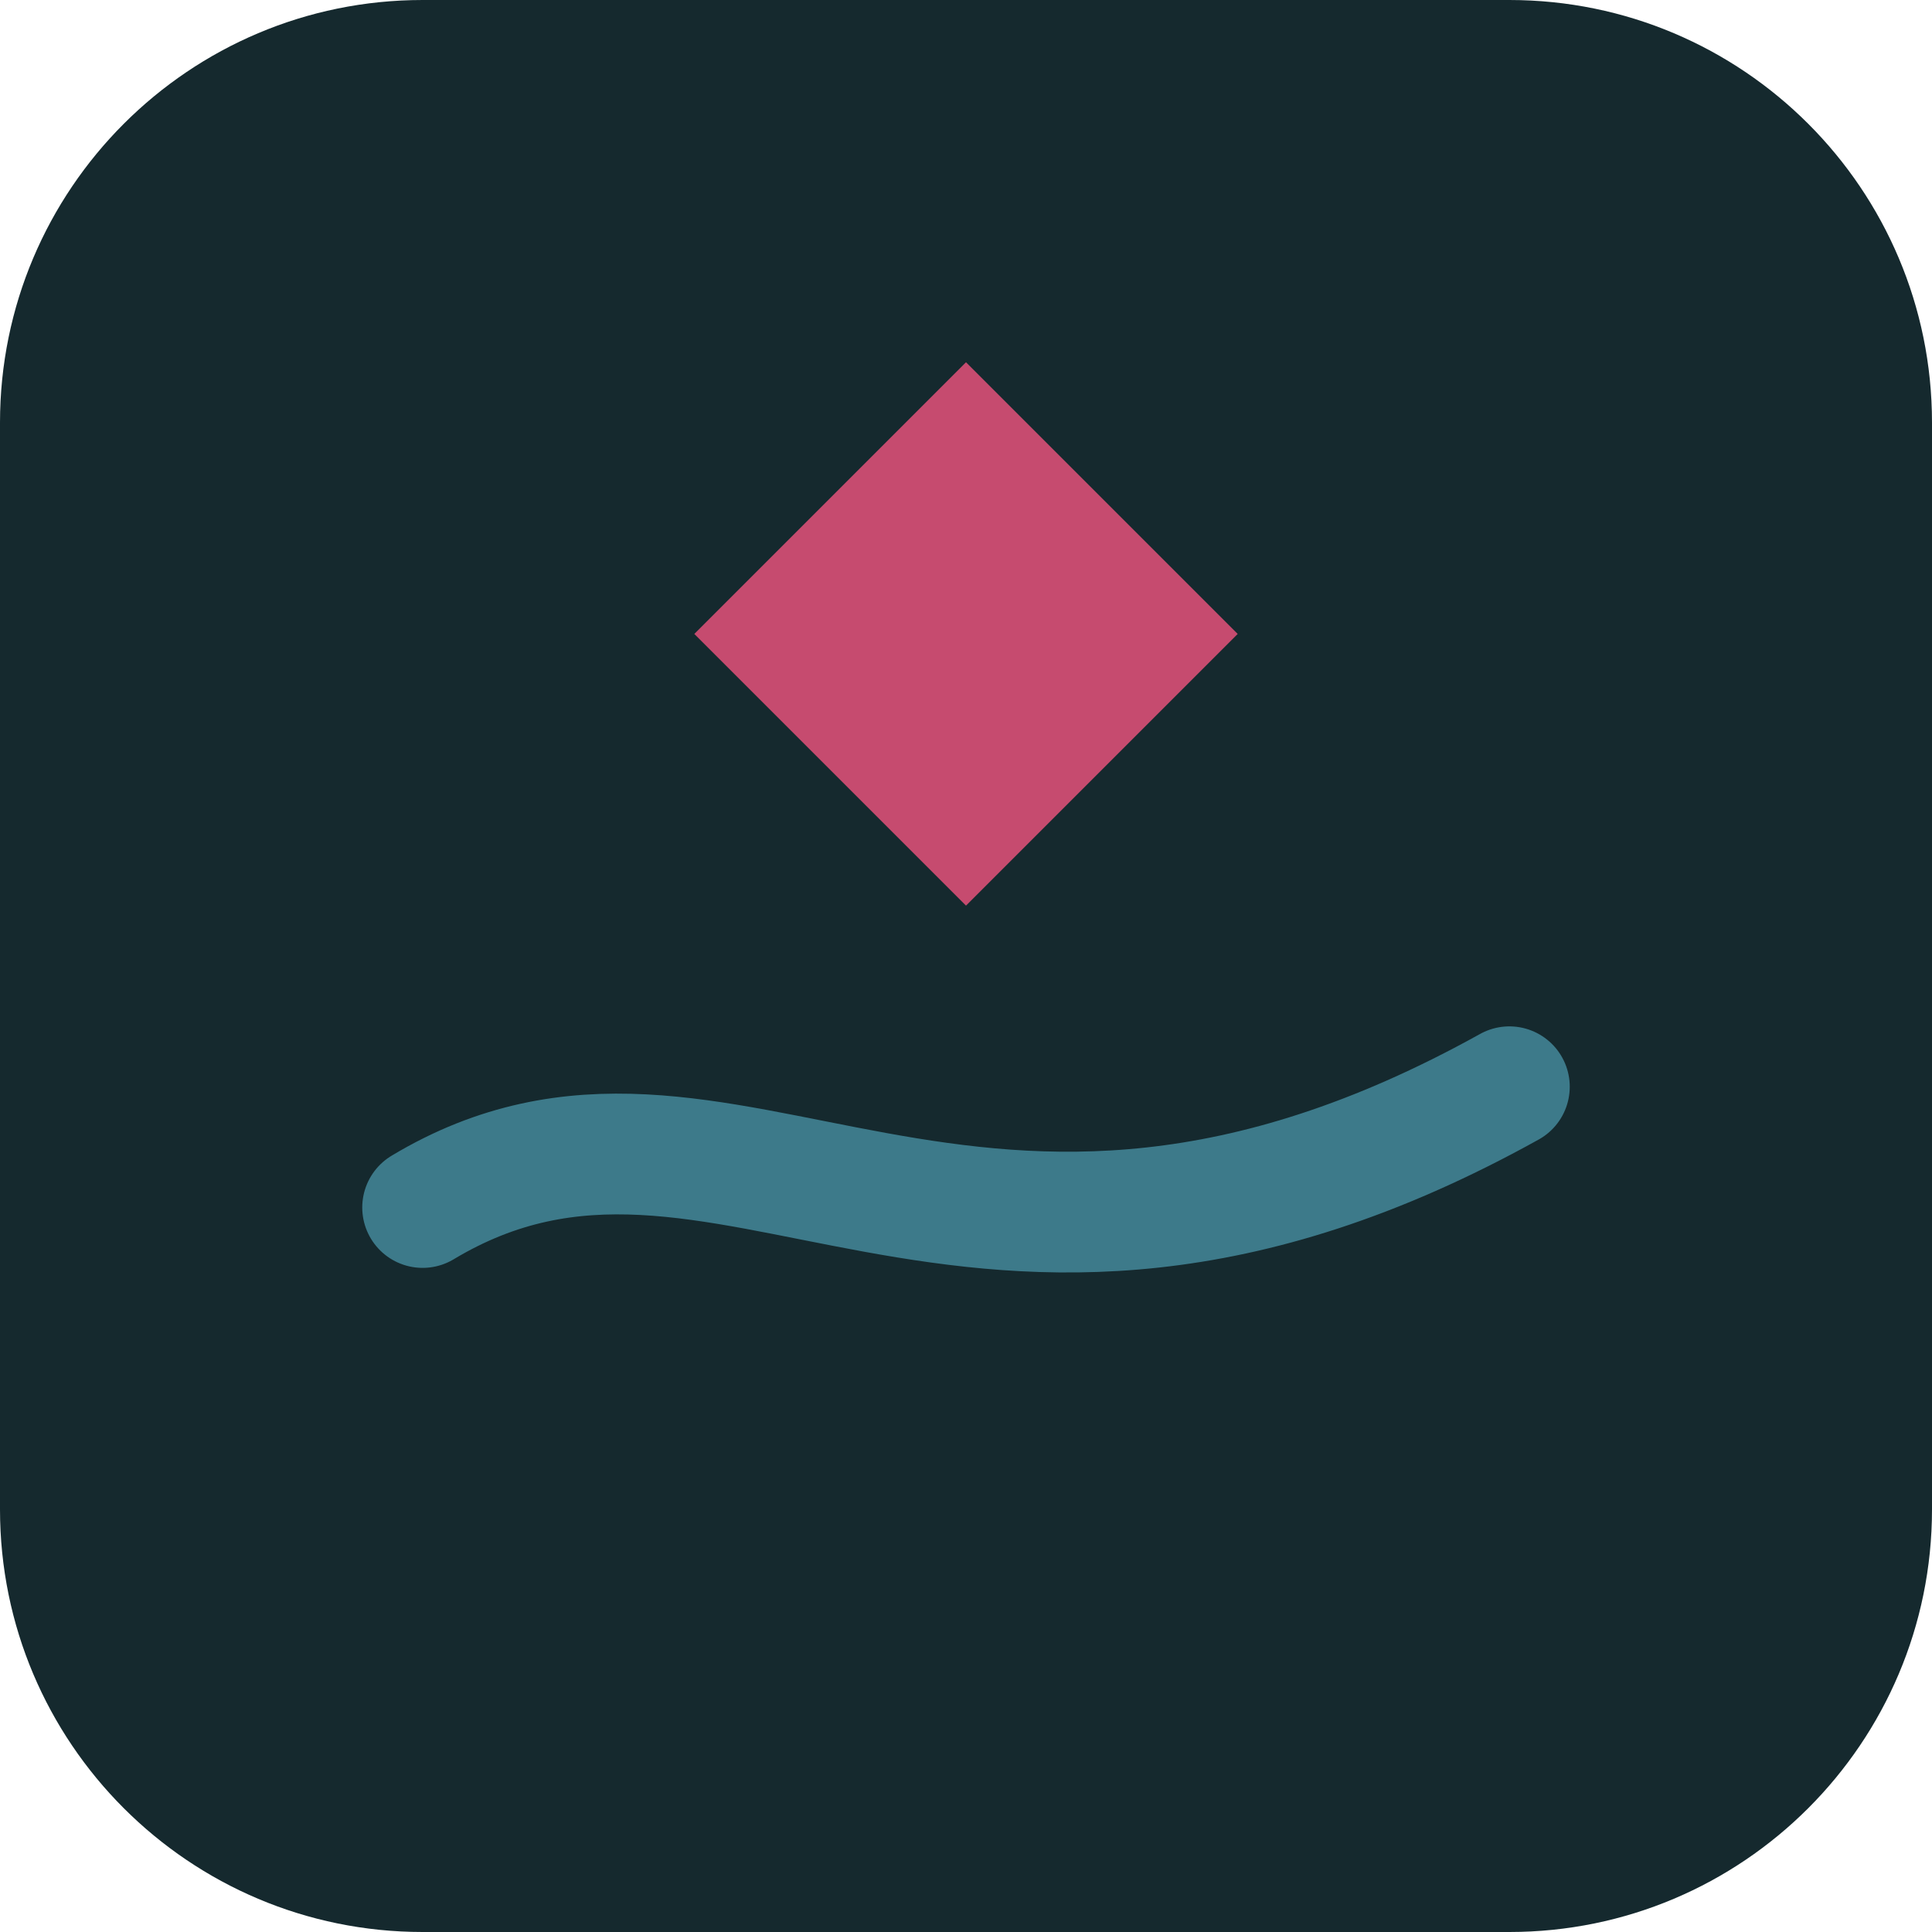
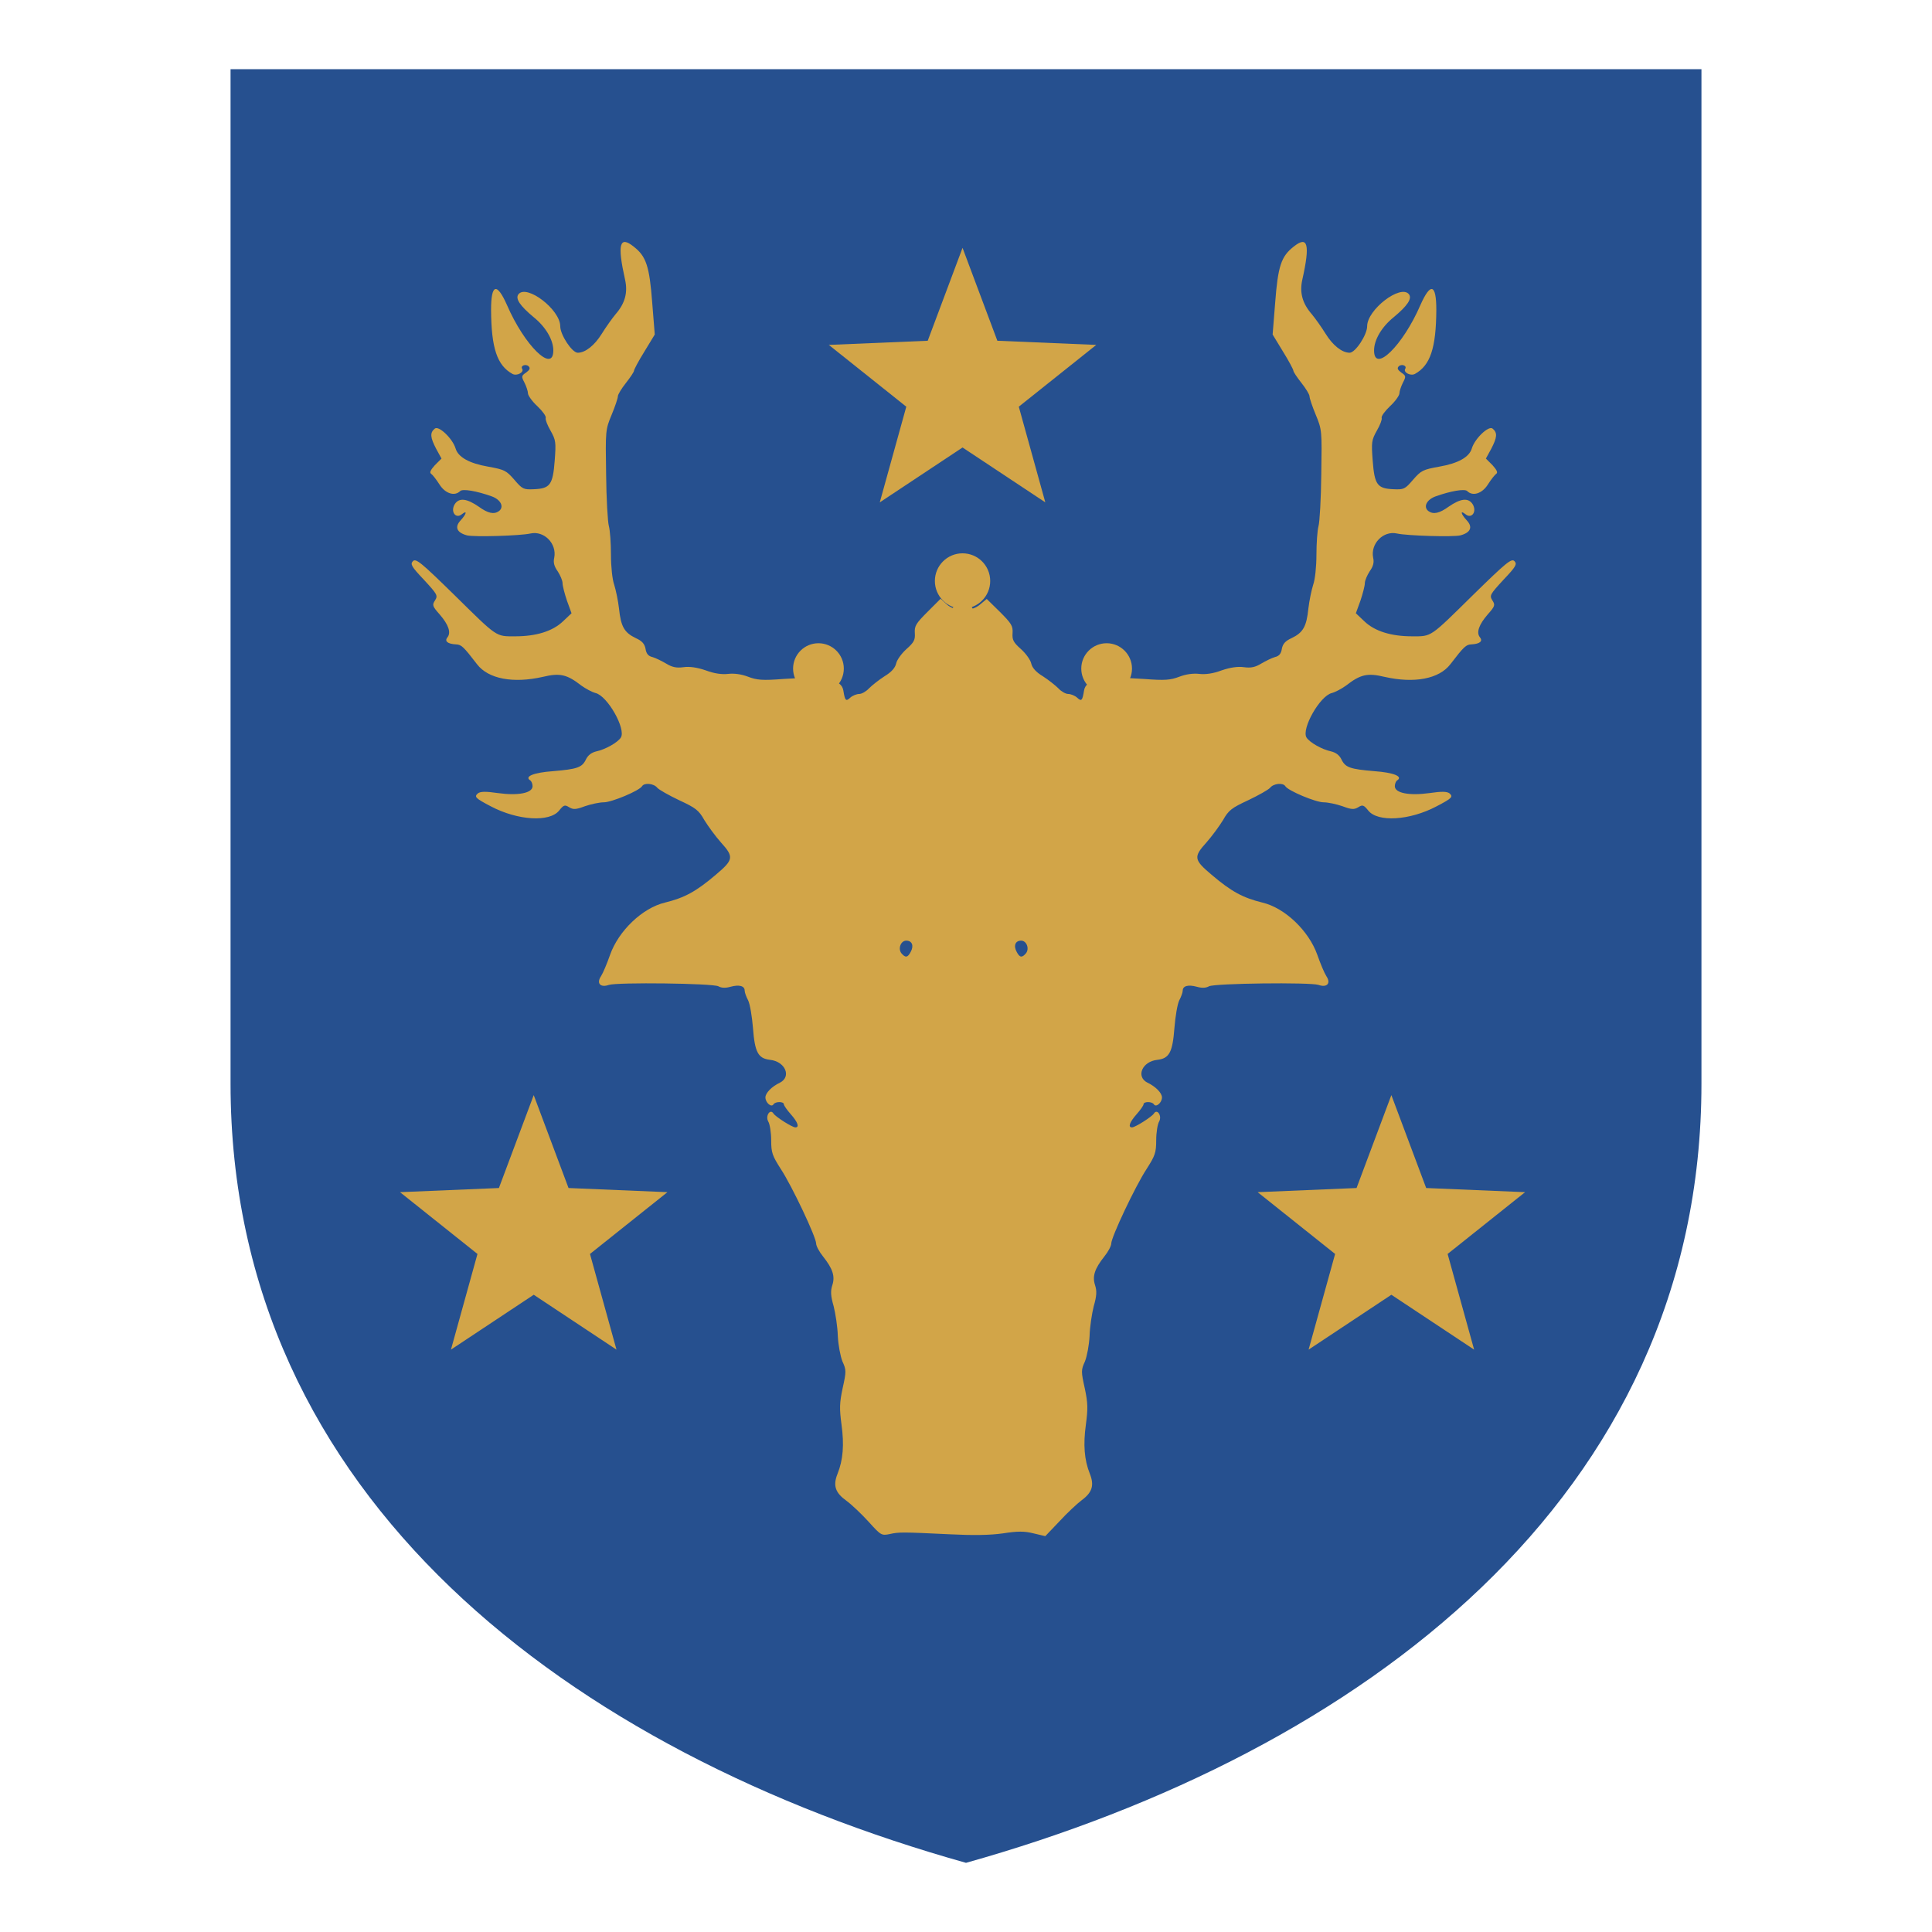
- <svg xmlns="http://www.w3.org/2000/svg" viewBox="0 0 64 64">
-   <rect width="64" height="64" rx="14" fill="#15292e" />
-   <path d="M14 40c10-6 18 6 36-4" fill="none" stroke="#3d7a8a" stroke-width="4" stroke-linecap="round" />
-   <path d="M32 12l9 9-9 9-9-9z" fill="#c64b6f" />
+ <svg xmlns="http://www.w3.org/2000/svg" viewBox="-70 0 838 838">
+   <path d="M30,30H668V470C668,650 520,760 349,808C178,760 30,650 30,470Z" fill="#26508f" />
+   <path d="M306.8,660.1C303.8,656.8 299.5,652.7 297.2,651.0C292.3,647.5 291.2,644.4 293.3,639.2C295.7,633.2 296.2,626.6 295.0,617.9C294.1,611.1 294.1,608.6 295.5,602.1C297.1,594.9 297.1,594.2 295.4,590.5C294.5,588.2 293.6,583.4 293.4,579.5C293.3,575.6 292.4,569.8 291.6,566.6C290.3,562.1 290.2,560.0 291.0,557.5C292.3,553.6 291.2,550.3 287.0,545.0C285.3,542.9 284.0,540.4 284.0,539.4C284.0,536.6 273.5,514.4 268.7,507.1C265.0,501.3 264.5,500.0 264.5,494.6C264.5,491.2 263.9,487.5 263.2,486.4C261.9,484.0 264.1,480.7 265.5,483.0C266.4,484.4 273.6,489.0 275.0,489.0C276.8,489.0 276.1,486.8 273.0,483.3C271.4,481.5 270.0,479.5 270.0,479.0C270.0,477.7 266.3,477.7 265.5,479.0C264.6,480.5 262.0,478.3 262.0,476.0C262.0,474.1 264.7,471.3 268.3,469.6C273.4,467.0 270.6,460.4 264.0,459.7C258.8,459.1 257.4,456.4 256.6,445.9C256.2,440.9 255.3,435.5 254.5,433.9C253.7,432.4 253.0,430.5 253.0,429.7C253.0,427.6 250.6,427.0 246.9,428.0C244.8,428.6 243.0,428.6 241.6,427.8C239.1,426.5 197.8,426.0 194.1,427.2C190.4,428.5 188.6,426.5 190.7,423.4C191.6,422.0 193.3,417.9 194.6,414.2C198.3,403.7 208.7,393.8 218.4,391.5C226.9,389.4 231.8,386.8 240.5,379.4C248.2,372.9 248.4,371.7 242.7,365.4C240.3,362.7 237.1,358.3 235.5,355.7C233.1,351.4 231.7,350.4 224.6,347.1C220.2,345.0 215.9,342.6 215.1,341.7C213.6,339.8 209.5,339.4 208.5,341.0C207.3,343.0 195.3,348.0 191.9,348.0C190.0,348.0 186.3,348.8 183.7,349.7C179.7,351.2 178.6,351.2 176.8,350.1C175.0,349.0 174.5,349.1 172.5,351.6C168.4,356.7 154.6,355.9 143.0,349.8C136.1,346.2 135.6,345.6 137.3,344.1C138.4,343.3 140.6,343.2 146.0,344.0C154.8,345.2 161.0,344.0 161.0,341.0C161.0,340.0 160.5,338.8 160.0,338.5C157.3,336.8 161.5,335.1 169.8,334.5C180.5,333.6 182.5,332.9 184.2,329.3C185.1,327.5 186.6,326.4 188.7,325.9C192.5,325.1 197.9,322.1 199.3,319.9C201.6,316.2 193.5,301.8 188.3,300.6C186.8,300.2 184.0,298.7 182.2,297.4C175.9,292.5 172.9,291.8 165.4,293.6C152.6,296.5 141.8,294.5 136.9,288.1C131.0,280.4 130.1,279.6 127.8,279.5C124.1,279.3 122.7,278.1 124.1,276.4C125.7,274.4 124.6,271.0 120.7,266.5C117.5,262.9 117.4,262.4 118.7,260.4C120.0,258.3 119.7,257.8 113.9,251.5C108.4,245.7 107.9,244.7 109.1,243.4C110.4,242.1 112.6,243.9 127.0,258.0C146.0,276.7 144.9,276.0 153.5,276.0C162.6,276.0 169.7,273.8 174.2,269.5L177.9,266.0L175.9,260.5C174.9,257.5 174.0,254.1 174.0,252.9C174.0,251.8 173.0,249.5 171.9,247.8C170.4,245.7 169.9,244.0 170.4,241.9C171.6,235.8 166.0,230.1 160.1,231.4C155.7,232.4 135.5,233.0 132.5,232.2C128.1,231.0 127.1,228.6 129.8,225.7C132.3,223.0 132.8,221.1 130.4,223.0C127.7,225.3 125.2,221.9 127.3,218.6C129.2,215.8 132.5,216.2 137.7,219.8C141.7,222.7 144.3,223.2 146.4,221.7C148.8,219.9 147.2,216.7 143.3,215.3C136.9,213.0 130.7,211.9 129.6,213.0C127.2,215.4 123.1,214.1 120.6,210.1C119.2,207.9 117.6,205.9 117.0,205.5C116.2,205.0 116.8,203.8 118.6,201.8L121.5,198.9L119.2,194.7C116.6,189.7 116.4,187.7 118.6,185.9C120.3,184.5 126.3,190.2 127.6,194.5C128.7,198.3 133.6,201.0 141.7,202.4C148.9,203.7 149.6,204.1 153.1,208.1C156.6,212.2 157.1,212.4 161.6,212.2C168.6,211.9 169.8,210.3 170.6,199.8C171.2,191.8 171.1,190.9 168.8,186.8C167.4,184.4 166.5,182.0 166.7,181.3C167.0,180.6 165.3,178.3 163.1,176.2C160.8,174.1 159.0,171.5 159.0,170.6C159.0,169.7 158.3,167.6 157.5,166.0C156.1,163.3 156.1,163.0 158.2,161.6C159.8,160.4 160.1,159.7 159.3,158.9C158.1,157.7 155.6,158.6 156.5,160.0C157.4,161.5 154.2,163.2 152.3,162.2C145.6,158.5 143.1,151.0 143.0,134.4C143.0,123.1 145.5,122.4 149.9,132.3C157.5,149.9 170.0,162.1 170.0,152.0C170.0,147.4 166.7,141.8 161.5,137.6C155.5,132.6 153.4,129.5 154.9,127.6C158.5,123.2 173.0,134.3 173.0,141.5C173.0,145.2 178.1,153.0 180.6,153.0C183.9,153.0 187.9,149.8 191.0,144.8C192.8,141.9 195.5,138.1 197.0,136.3C201.1,131.6 202.4,126.9 201.1,121.2C197.7,106.0 198.7,102.0 204.9,107.0C210.3,111.2 211.7,115.5 212.9,131.3L214.0,145.1L209.5,152.5C207.0,156.5 205.0,160.3 205.0,160.8C205.0,161.3 203.4,163.7 201.5,166.1C199.6,168.5 198.0,171.1 198.0,171.9C198.0,172.7 196.8,176.3 195.3,179.9C192.6,186.4 192.6,186.8 192.9,205.7C193.0,216.3 193.6,226.5 194.1,228.2C194.6,230.0 195.0,235.6 195.0,240.6C195.0,245.8 195.6,251.4 196.4,253.6C197.1,255.8 198.1,260.5 198.5,264.0C199.3,271.8 200.8,274.4 205.8,276.8C208.5,278.0 209.6,279.3 210.0,281.4C210.3,283.5 211.2,284.6 213.0,285.0C214.4,285.4 217.0,286.7 218.9,287.8C221.5,289.4 223.4,289.8 226.4,289.4C229.1,289.0 232.4,289.5 236.2,290.8C239.9,292.2 243.2,292.6 245.8,292.3C248.4,292.0 251.5,292.4 254.4,293.5C258.3,295.0 260.7,295.2 269.8,294.5C288.0,293.2 295.0,294.6 295.8,299.5C296.5,303.9 296.9,304.4 298.8,302.6C299.8,301.7 301.6,301.0 302.7,301.0C303.8,301.0 305.7,299.9 306.9,298.6C308.2,297.3 311.2,294.9 313.7,293.3C316.7,291.5 318.3,289.6 318.7,287.8C319.0,286.3 321.0,283.5 323.1,281.6C326.5,278.6 327.0,277.5 326.8,274.6C326.6,271.5 327.3,270.4 332.3,265.4L338.0,259.7L340.5,262.0C344.1,265.4 351.3,265.5 355.1,262.2L358.0,259.8L363.7,265.4C368.7,270.4 369.4,271.5 369.2,274.6C369.0,277.5 369.5,278.6 372.9,281.6C375.0,283.5 377.0,286.3 377.3,287.8C377.7,289.6 379.3,291.5 382.3,293.3C384.8,294.9 387.8,297.3 389.1,298.6C390.3,299.9 392.2,301.0 393.3,301.0C394.4,301.0 396.2,301.7 397.2,302.6C399.1,304.4 399.5,303.9 400.2,299.5C401.0,294.6 408.0,293.2 426.2,294.5C435.3,295.2 437.7,295.0 441.6,293.5C444.5,292.4 447.6,292.0 450.2,292.3C452.8,292.6 456.1,292.2 459.8,290.8C463.6,289.5 466.9,289.0 469.6,289.4C472.6,289.8 474.5,289.4 477.1,287.8C479.0,286.7 481.6,285.4 483.0,285.0C484.8,284.6 485.7,283.5 486.0,281.4C486.4,279.3 487.5,278.0 490.2,276.8C495.2,274.4 496.7,271.8 497.5,264.0C497.9,260.5 498.9,255.8 499.6,253.6C500.4,251.4 501.0,245.8 501.0,240.6C501.0,235.6 501.4,230.0 501.9,228.2C502.4,226.5 503.0,216.3 503.1,205.7C503.4,186.8 503.4,186.4 500.7,179.9C499.2,176.3 498.0,172.7 498.0,171.9C498.0,171.1 496.4,168.5 494.5,166.1C492.6,163.7 491.0,161.3 491.0,160.8C491.0,160.3 489.0,156.5 486.5,152.5L482.0,145.1L483.1,131.3C484.3,115.5 485.7,111.2 491.1,107.0C497.3,102.0 498.3,106.0 494.9,121.2C493.6,126.9 494.9,131.6 499.0,136.3C500.5,138.1 503.2,141.9 505.0,144.8C508.1,149.8 512.1,153.0 515.4,153.0C517.9,153.0 523.0,145.2 523.0,141.5C523.0,134.3 537.5,123.2 541.1,127.6C542.6,129.5 540.5,132.6 534.5,137.6C529.3,141.8 526.0,147.4 526.0,152.0C526.0,162.1 538.5,149.9 546.1,132.3C550.5,122.4 553.0,123.1 553.0,134.4C552.9,151.0 550.4,158.5 543.7,162.2C541.8,163.2 538.6,161.5 539.5,160.0C540.4,158.6 537.9,157.7 536.7,158.9C535.9,159.7 536.2,160.4 537.8,161.6C539.9,163.0 539.9,163.3 538.5,166.0C537.7,167.6 537.0,169.7 537.0,170.6C537.0,171.5 535.2,174.1 532.9,176.2C530.7,178.3 529.0,180.6 529.3,181.3C529.5,182.0 528.6,184.4 527.2,186.8C524.9,190.9 524.8,191.8 525.4,199.8C526.2,210.3 527.4,211.9 534.4,212.2C538.9,212.4 539.4,212.2 542.9,208.1C546.4,204.1 547.1,203.7 554.3,202.4C562.4,201.0 567.3,198.3 568.4,194.5C569.7,190.2 575.7,184.5 577.4,185.9C579.6,187.7 579.4,189.7 576.8,194.7L574.5,198.9L577.4,201.8C579.2,203.8 579.8,205.0 579.0,205.5C578.4,205.9 576.8,207.9 575.4,210.1C572.9,214.1 568.8,215.4 566.4,213.0C565.3,211.9 559.1,213.0 552.7,215.3C548.8,216.7 547.2,219.9 549.6,221.7C551.7,223.2 554.3,222.7 558.3,219.8C563.5,216.2 566.8,215.8 568.7,218.6C570.8,221.9 568.3,225.3 565.6,223.0C563.2,221.1 563.7,223.0 566.2,225.7C568.9,228.6 567.9,231.0 563.5,232.2C560.5,233.0 540.3,232.4 535.9,231.4C530.0,230.1 524.4,235.8 525.6,241.9C526.1,244.0 525.6,245.7 524.1,247.8C523.0,249.5 522.0,251.8 522.0,252.9C522.0,254.1 521.1,257.5 520.1,260.5L518.1,266.0L521.8,269.5C526.3,273.8 533.4,276.0 542.5,276.0C551.1,276.0 550.0,276.7 569.0,258.0C583.4,243.9 585.6,242.1 586.9,243.4C588.1,244.7 587.6,245.7 582.1,251.5C576.3,257.8 576.0,258.3 577.3,260.4C578.6,262.4 578.5,262.9 575.3,266.5C571.4,271.0 570.3,274.4 571.9,276.4C573.3,278.1 571.9,279.3 568.2,279.5C565.9,279.6 565.0,280.4 559.1,288.1C554.2,294.5 543.4,296.5 530.6,293.6C523.1,291.8 520.1,292.5 513.8,297.4C512.0,298.7 509.2,300.2 507.7,300.6C502.5,301.8 494.4,316.2 496.7,319.9C498.1,322.1 503.5,325.1 507.3,325.9C509.4,326.4 510.9,327.5 511.8,329.3C513.5,332.9 515.5,333.6 526.2,334.5C534.5,335.1 538.7,336.8 536.0,338.5C535.5,338.8 535.0,340.0 535.0,341.0C535.0,344.0 541.2,345.2 550.0,344.0C555.4,343.2 557.6,343.3 558.7,344.1C560.4,345.6 559.9,346.2 553.0,349.8C541.4,355.9 527.6,356.7 523.5,351.6C521.5,349.1 521.0,349.0 519.2,350.1C517.4,351.2 516.3,351.2 512.3,349.7C509.7,348.8 506.0,348.0 504.1,348.0C500.7,348.0 488.7,343.0 487.5,341.0C486.5,339.4 482.4,339.8 480.9,341.7C480.1,342.6 475.8,345.0 471.4,347.1C464.3,350.4 462.9,351.4 460.5,355.7C458.9,358.3 455.7,362.7 453.3,365.4C447.6,371.7 447.8,372.9 455.5,379.4C464.2,386.8 469.1,389.4 477.6,391.5C487.3,393.8 497.7,403.7 501.4,414.2C502.7,417.9 504.4,422.0 505.3,423.4C507.4,426.5 505.6,428.5 501.9,427.2C498.2,426.0 456.9,426.5 454.4,427.8C453.0,428.6 451.2,428.6 449.1,428.0C445.4,427.0 443.0,427.6 443.0,429.7C443.0,430.5 442.3,432.4 441.5,433.9C440.7,435.5 439.8,440.9 439.4,445.9C438.6,456.4 437.2,459.1 432.0,459.7C425.4,460.4 422.6,467.0 427.7,469.6C431.3,471.3 434.0,474.1 434.0,476.0C434.0,478.3 431.4,480.5 430.5,479.0C429.7,477.7 426.0,477.7 426.0,479.0C426.0,479.5 424.6,481.5 423.0,483.3C419.9,486.8 419.2,489.0 421.0,489.0C422.4,489.0 429.6,484.4 430.5,483.0C431.9,480.7 434.1,484.0 432.8,486.4C432.1,487.5 431.5,491.2 431.5,494.6C431.5,500.0 431.0,501.3 427.3,507.1C422.5,514.4 412.0,536.6 412.0,539.4C412.0,540.4 410.7,542.9 409.0,545.0C404.8,550.3 403.7,553.6 405.0,557.5C405.8,560.0 405.7,562.1 404.4,566.6C403.6,569.8 402.7,575.6 402.6,579.5C402.4,583.4 401.5,588.2 400.6,590.5C398.9,594.2 398.9,594.9 400.5,602.1C401.9,608.6 401.9,611.1 401.0,617.9C399.8,626.6 400.3,633.2 402.7,639.2C404.7,644.2 403.8,647.3 399.2,650.7C397.2,652.2 392.8,656.3 389.5,659.9L383.4,666.3L378.3,665.1C374.3,664.1 371.5,664.1 365.0,665.1C359.4,665.9 352.0,666.0 342.1,665.5C321.2,664.5 319.9,664.5 315.9,665.4C312.4,666.1 312.1,666.0 306.8,660.1ZM325.0,412.9C326.5,410.2 325.6,408.0 323.1,408.0C320.7,408.0 319.4,411.5 321.0,413.5C322.7,415.5 323.7,415.4 325.0,412.9ZM375.0,413.5C376.6,411.5 375.3,408.0 372.9,408.0C370.4,408.0 369.5,410.2 371.0,412.9C372.3,415.4 373.3,415.5 375.0,413.5Z" fill="#d2a548" fill-rule="evenodd" />
+   <path d="M347.5,107.5L362.6,147.8L405.5,149.6L371.9,176.4L383.4,217.9L347.5,194.1L311.6,217.9L323.1,176.4L289.5,149.6L332.4,147.8ZM161.5,475.0L176.6,515.3L219.5,517.1L185.9,543.9L197.4,585.4L161.5,561.6L125.6,585.4L137.1,543.9L103.5,517.1L146.4,515.3ZM533.5,475.0L548.6,515.3L591.5,517.1L557.9,543.9L569.4,585.4L533.5,561.6L497.6,585.4L509.1,543.9L475.5,517.1L518.4,515.3Z" fill="#d2a548" />
+   <path d="M258,368L437,368L446,330L410,292L386,326L347.5,256L309,326L285,292L249,330Z" fill="#d2a548" />
+   <g fill="#d2a548">
+     <circle cx="285" cy="290" r="11" />
+     <circle cx="410" cy="290" r="11" />
+     <circle cx="347.5" cy="252" r="12" />
+   </g>
</svg>
